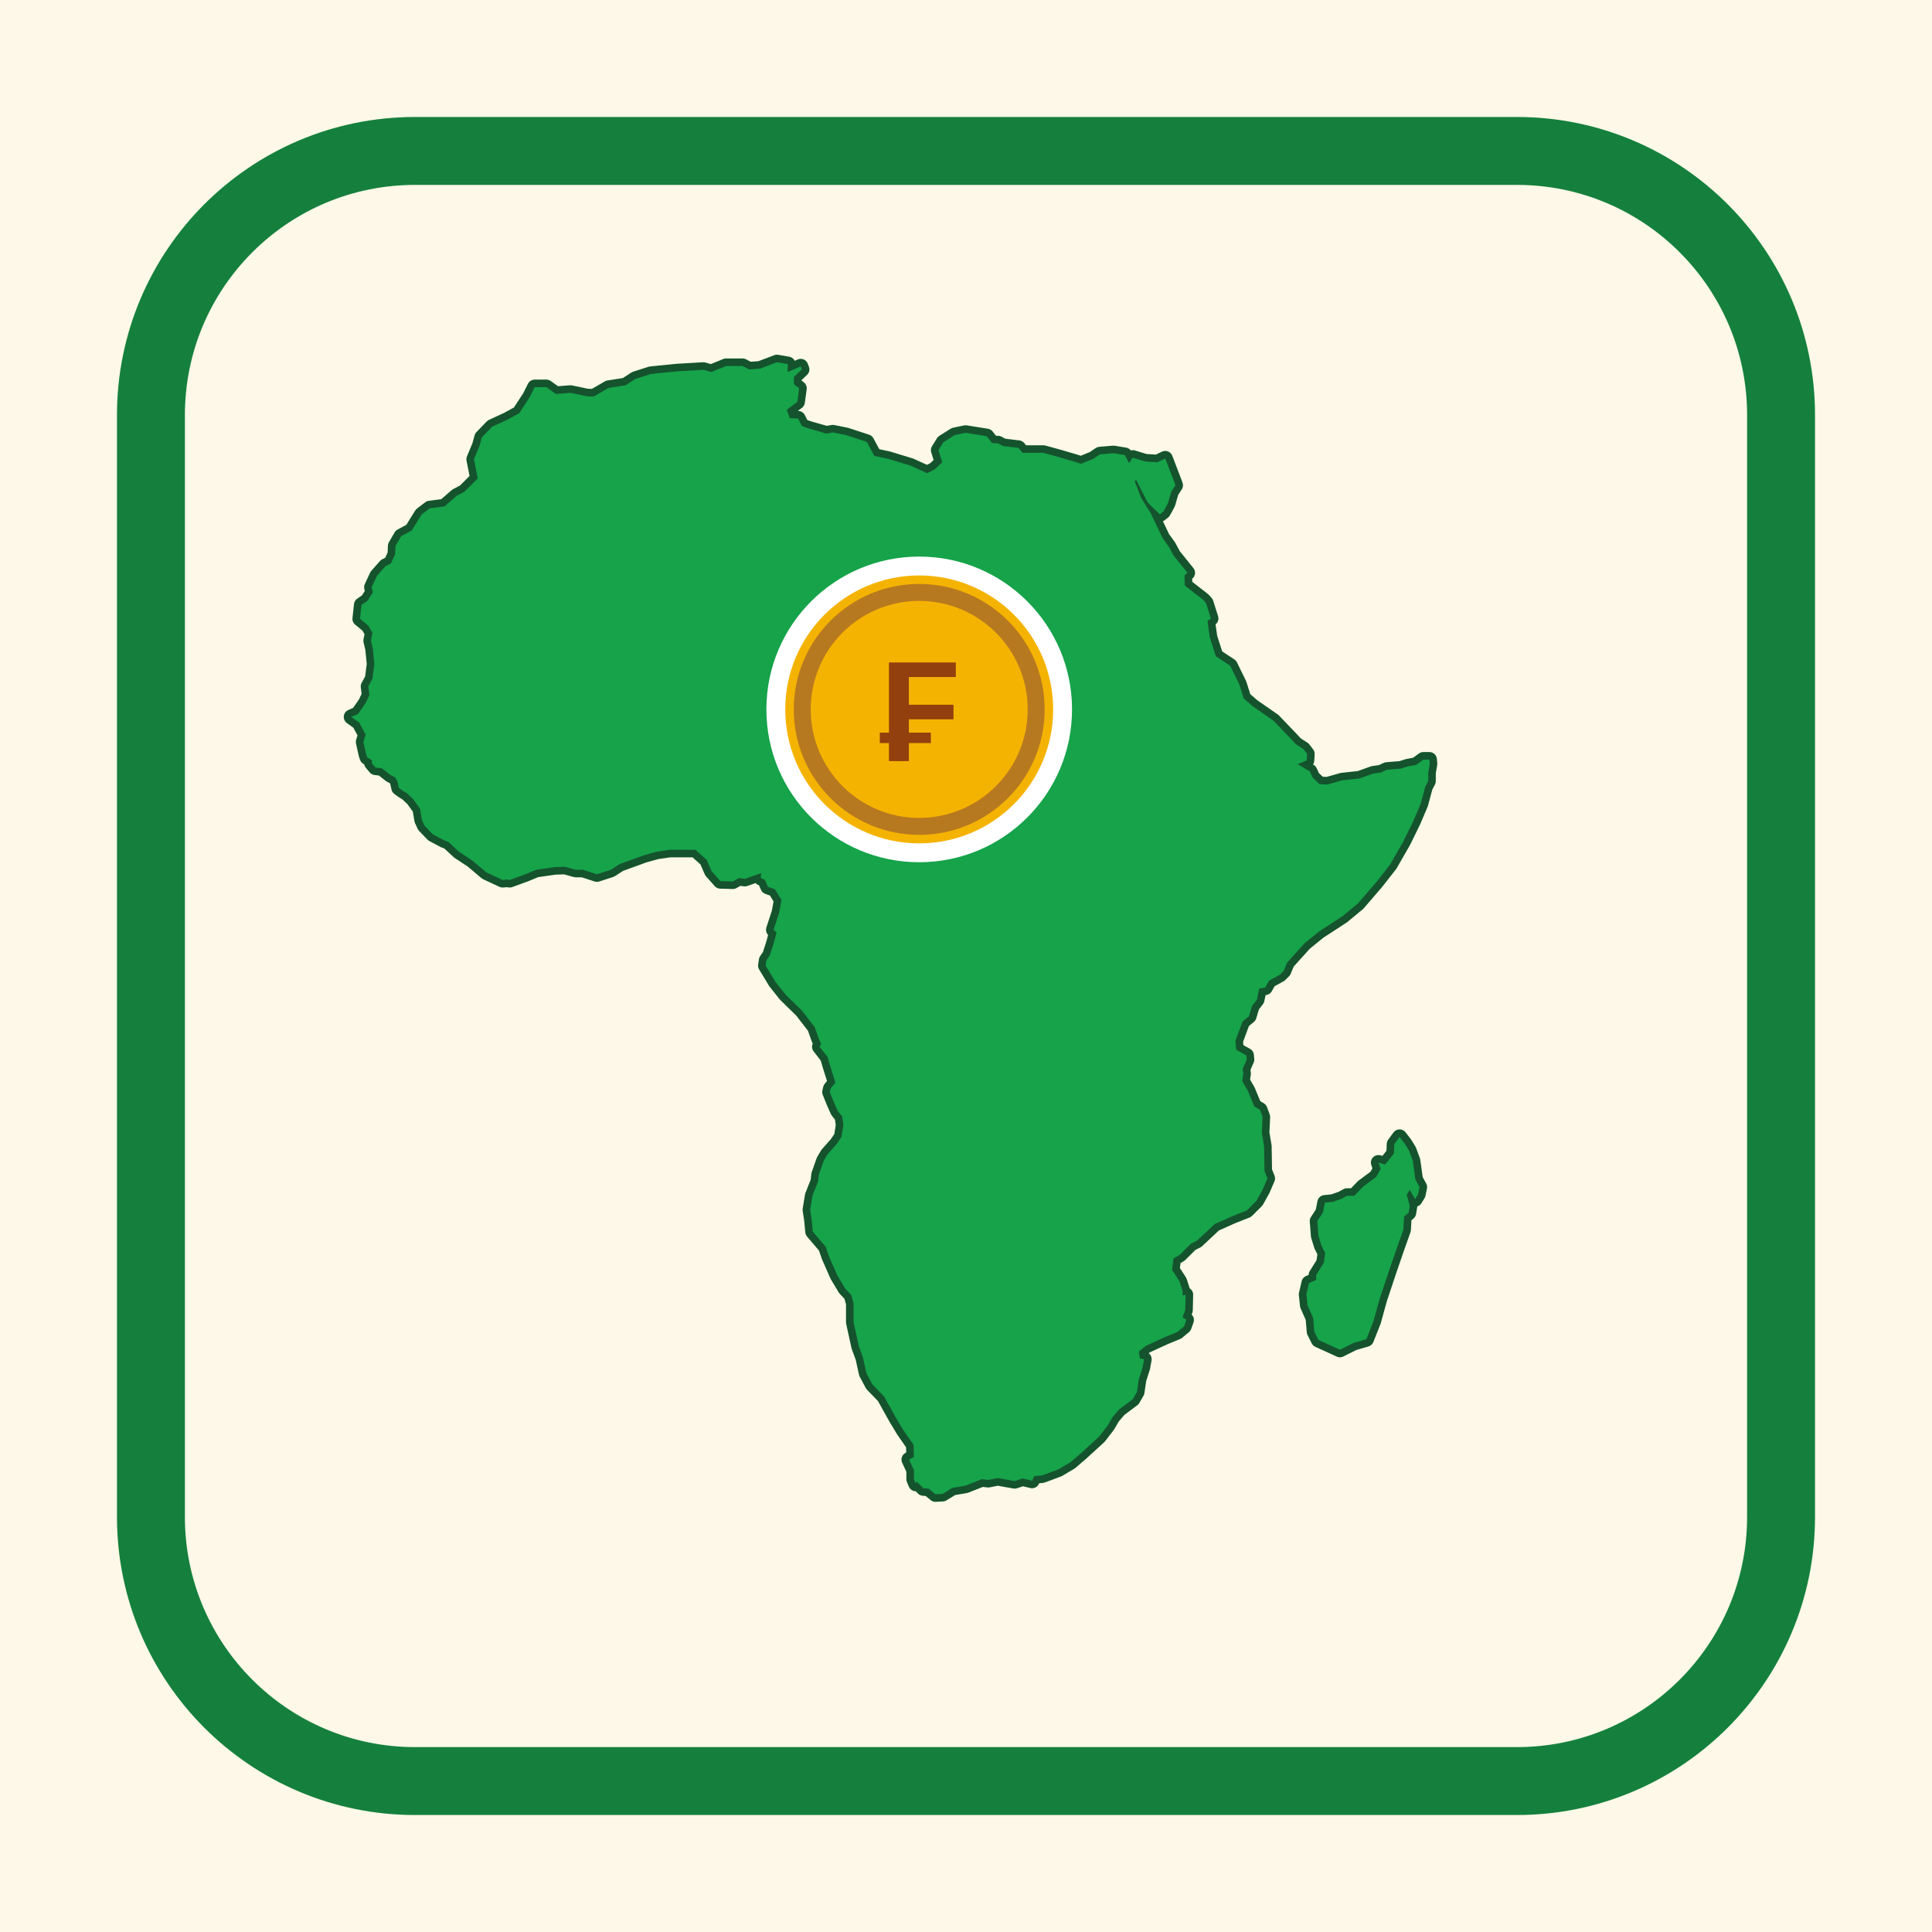
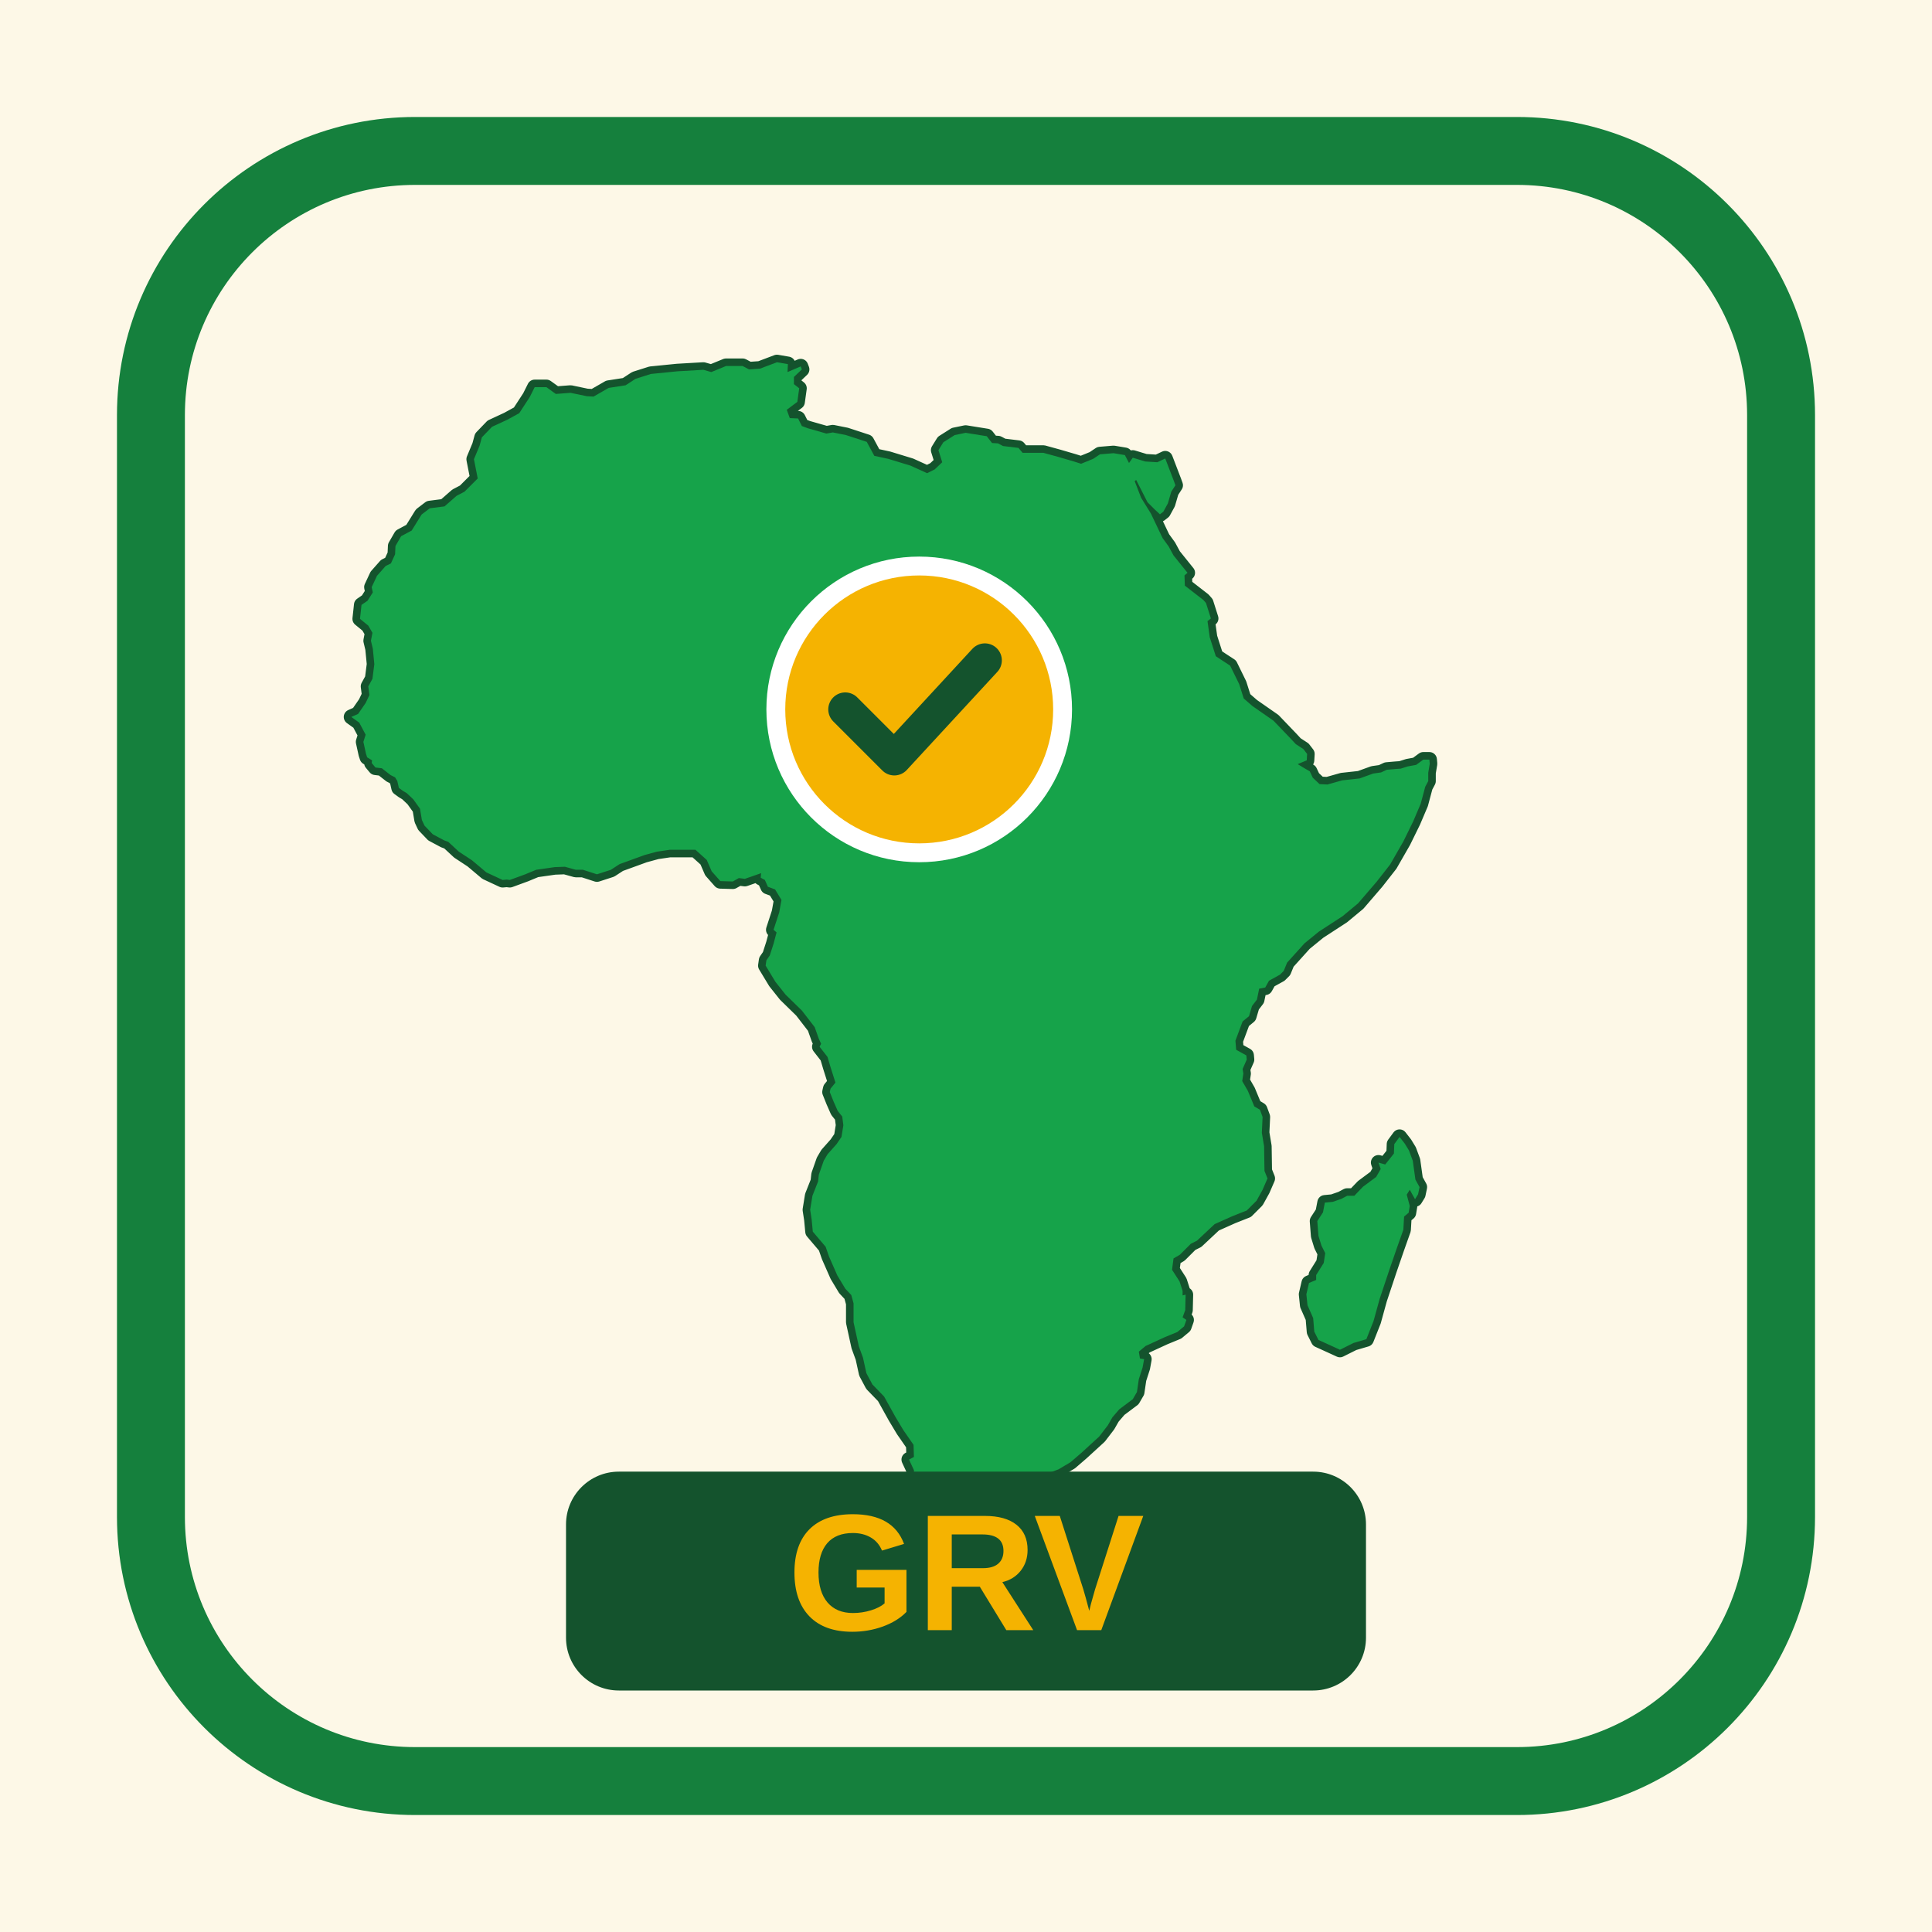
<svg xmlns="http://www.w3.org/2000/svg" viewBox="0 0 512 512">
  <rect width="512" height="512" fill="#fdf8e7" />
  <rect x="40" y="40" width="432" height="432" rx="70" fill="none" stroke="#15803d" stroke-width="18" />
  <path d="M307.3,255.2 L308.0,255.7 L323.1,264.1 L323.3,266.5 L329.3,270.7 L327.4,275.8 L327.6,278.2 L330.3,279.7 L330.4,280.8 L329.3,283.3 L329.5,284.5 L329.2,286.5 L330.7,289.1 L332.4,293.2 L333.9,294.1 L333.9,294.1 L330.6,296.6 L326.1,298.2 L323.6,298.1 L322.1,299.4 L319.2,299.5 L318.1,300.0 L313.1,298.8 L310.0,299.1 L308.9,293.5 L307.4,291.6 L306.6,290.4 L302.5,289.6 L300.2,288.4 L297.5,287.7 L295.9,287.0 L294.1,285.9 L294.1,285.9 L291.9,280.7 L289.5,278.4 L288.6,276.0 L289.1,273.8 L288.3,270.0 L290.0,269.8 L291.5,268.3 L293.2,266.1 L294.2,265.2 L294.1,263.9 L293.3,262.9 L293.0,261.3 L293.0,261.3 L294.2,260.8 L294.5,258.3 L292.8,256.0 L294.3,255.5 L298.8,255.5 L307.3,255.2ZM130.3,136.3 L130.3,136.6 L130.3,137.4 L130.2,143.7 L116.6,143.5 L116.7,154.1 L112.8,154.5 L111.8,156.6 L112.6,162.6 L96.3,162.6 L95.4,164.0 L95.6,162.2 L95.7,162.2 L105.0,161.9 L105.5,160.4 L107.2,158.5 L108.6,152.8 L114.4,148.3 L116.3,143.1 L117.6,142.7 L119.0,139.5 L122.5,139.1 L124.0,139.6 L125.9,139.6 L127.2,138.7 L129.8,138.5 L129.7,136.3 L130.3,136.3ZM288.3,270.0 L289.1,273.8 L288.6,276.0 L289.5,278.4 L291.9,280.7 L294.1,285.9 L294.1,285.9 L292.5,285.5 L286.9,286.2 L285.8,286.7 L284.6,289.4 L285.5,291.2 L284.8,296.1 L284.3,300.3 L285.4,301.0 L288.3,302.6 L289.5,301.9 L289.8,306.4 L286.6,306.3 L284.9,304.0 L283.4,302.3 L280.2,301.7 L279.3,299.5 L276.7,300.8 L273.4,300.2 L272.0,298.4 L269.4,298.0 L267.4,298.1 L267.2,296.8 L265.8,296.7 L263.9,296.4 L261.3,297.1 L259.5,297.0 L258.5,297.3 L258.7,292.4 L257.3,290.8 L257.0,288.3 L257.6,285.8 L256.8,284.2 L256.7,281.6 L251.6,281.6 L252.0,280.1 L249.9,280.1 L249.6,280.8 L247.1,281.0 L246.0,283.4 L245.4,284.5 L243.1,283.9 L241.7,284.5 L239.0,284.8 L237.4,282.6 L236.4,281.3 L235.2,278.8 L234.2,275.7 L222.0,275.6 L220.5,276.1 L219.3,276.1 L217.6,276.6 L217.0,275.3 L218.1,274.9 L218.2,273.1 L218.9,272.0 L220.4,271.1 L221.5,271.6 L222.9,270.0 L225.2,270.0 L225.4,271.2 L227.0,271.9 L229.4,269.3 L231.8,267.3 L232.9,266.0 L232.8,262.5 L234.6,258.5 L236.5,256.4 L239.2,254.4 L239.7,253.0 L239.8,251.5 L240.5,250.1 L240.2,247.7 L240.8,244.0 L241.6,241.4 L242.8,239.2 L243.1,236.7 L243.4,233.8 L245.1,231.7 L247.3,230.3 L250.7,231.8 L253.3,233.3 L256.4,233.7 L259.5,234.5 L260.7,232.0 L261.3,231.7 L263.2,232.1 L267.8,230.0 L269.5,230.9 L270.8,230.8 L271.4,229.8 L273.0,229.4 L276.1,229.8 L278.8,229.9 L280.1,229.5 L282.7,232.9 L284.5,233.4 L285.6,232.7 L287.6,233.0 L289.9,232.1 L290.9,233.9 L294.5,236.7 L294.5,236.7 L294.3,241.5 L295.9,242.1 L294.6,243.6 L293.0,244.7 L291.4,246.8 L290.5,248.8 L290.3,252.1 L289.3,253.7 L289.3,256.8 L288.1,258.0 L288.0,260.5 L287.4,260.8 L287.0,263.1 L288.1,265.0 L288.3,270.0ZM339.2,258.3 L336.8,254.8 L336.7,239.7 L340.3,235.0 L341.5,233.7 L344.1,233.6 L347.8,230.7 L353.3,230.5 L365.0,218.0 L367.9,214.5 L369.8,212.0 L369.8,209.8 L369.8,205.6 L369.8,203.9 L369.8,203.8 L369.8,203.8 L371.2,203.7 L373.1,203.1 L375.3,202.7 L377.2,201.3 L378.8,201.3 L378.9,202.4 L378.5,204.8 L378.5,207.0 L377.7,208.5 L376.5,213.0 L374.5,217.7 L371.9,223.0 L368.4,229.1 L364.8,233.7 L359.9,239.4 L355.8,242.8 L349.5,246.9 L345.7,250.0 L341.1,255.1 L340.2,257.3 L339.2,258.3ZM329.3,270.7 L323.3,266.5 L323.1,264.1 L308.0,255.7 L307.3,255.2 L307.2,250.8 L308.4,249.1 L310.5,246.4 L312.0,243.3 L310.2,238.6 L309.7,236.5 L307.7,233.6 L310.3,231.1 L313.1,228.4 L315.2,229.1 L315.2,231.4 L316.7,232.8 L319.6,232.8 L324.8,236.3 L326.1,236.3 L327.1,236.2 L328.0,236.7 L330.8,237.0 L332.0,235.3 L335.8,233.6 L337.5,235.0 L340.3,235.0 L336.7,239.7 L336.8,254.8 L339.2,258.3 L336.3,259.9 L335.3,261.7 L333.7,262.0 L333.1,264.9 L331.8,266.6 L331.0,269.3 L329.3,270.7ZM268.5,217.1 L265.3,215.2 L263.9,214.0 L263.6,212.7 L264.3,211.0 L264.3,209.3 L261.9,206.7 L261.4,204.9 L261.4,203.9 L259.9,202.7 L259.9,200.3 L259.0,198.7 L257.5,198.9 L258.0,197.4 L259.0,195.7 L258.6,194.0 L259.9,192.7 L259.1,191.7 L260.2,189.1 L262.1,186.1 L265.6,186.4 L265.4,169.9 L265.5,168.1 L270.3,168.1 L270.3,159.8 L287.0,159.8 L303.1,159.8 L319.6,159.8 L320.9,163.9 L320.0,164.6 L320.6,168.9 L322.2,173.9 L323.7,174.9 L326.0,176.4 L323.9,178.8 L320.9,179.5 L319.5,180.8 L319.1,183.5 L317.3,189.6 L317.8,191.3 L317.1,194.9 L315.4,199.0 L312.9,201.0 L311.1,204.2 L310.7,205.9 L308.8,207.1 L307.5,211.4 L307.6,215.2 L307.5,211.9 L307.0,211.8 L307.0,209.8 L306.5,208.3 L304.4,206.7 L303.9,203.7 L304.4,200.6 L302.5,200.3 L302.2,201.3 L299.7,201.5 L300.7,202.7 L301.0,205.2 L298.8,207.5 L296.7,210.5 L294.5,210.9 L291.0,208.5 L289.5,209.3 L289.0,210.6 L286.9,211.3 L286.8,212.2 L282.6,212.2 L282.1,211.3 L279.1,211.2 L277.6,211.9 L276.4,211.6 L274.3,209.1 L273.6,208.0 L270.6,208.6 L269.4,210.5 L268.4,214.2 L266.9,215.0 L265.6,215.4 L268.5,217.1ZM265.4,169.9 L265.6,186.4 L262.1,186.1 L260.2,189.1 L259.1,191.7 L259.9,192.7 L258.6,194.0 L259.0,195.7 L258.0,197.4 L257.5,198.9 L259.0,198.7 L259.9,200.3 L259.9,202.7 L261.4,203.9 L261.4,204.9 L258.8,205.7 L256.7,207.3 L253.7,211.9 L249.7,213.8 L245.7,213.5 L244.6,213.9 L245.0,215.4 L242.8,216.8 L241.0,218.5 L235.8,220.0 L234.8,219.1 L234.1,219.0 L233.3,220.1 L229.9,220.4 L230.5,219.3 L229.2,216.4 L228.6,214.7 L226.8,214.0 L224.4,211.6 L225.3,209.6 L227.2,210.0 L228.3,209.7 L230.7,209.8 L228.4,206.0 L228.5,203.2 L228.3,200.5 L226.6,197.8 L227.0,195.8 L224.4,195.8 L224.4,193.1 L222.6,191.5 L224.4,186.1 L229.7,182.1 L230.0,176.7 L231.6,168.3 L232.5,166.5 L230.7,165.1 L230.7,163.8 L229.1,162.7 L228.1,156.2 L232.3,153.9 L248.9,161.9 L265.4,169.9ZM234.3,370.1 L236.3,368.0 L237.9,369.1 L238.6,370.9 L240.5,371.2 L243.1,372.0 L245.3,371.7 L249.1,369.6 L249.1,354.2 L250.2,354.8 L252.6,358.8 L252.3,361.3 L253.2,362.8 L256.2,362.4 L258.2,360.5 L260.2,359.3 L261.2,357.3 L263.3,356.3 L265.0,356.8 L267.0,358.0 L270.4,358.2 L273.0,357.2 L273.5,355.9 L274.2,353.9 L276.5,353.6 L277.7,352.0 L279.1,349.3 L282.8,346.2 L288.7,343.1 L290.4,343.1 L292.4,343.8 L293.8,343.3 L296.0,343.8 L298.0,349.6 L299.1,352.6 L298.3,357.2 L298.7,358.7 L296.6,357.9 L295.4,358.2 L295.0,359.4 L293.9,361.0 L293.9,362.4 L296.4,364.7 L298.8,364.2 L299.7,362.4 L302.8,362.4 L301.8,365.5 L301.3,368.9 L300.2,370.8 L297.4,372.9 L296.6,373.5 L294.8,375.6 L293.6,377.7 L291.3,380.7 L286.6,385.0 L283.7,387.5 L280.5,389.4 L276.2,391.0 L274.1,391.2 L273.5,392.4 L271.0,391.8 L268.9,392.5 L264.4,391.7 L261.9,392.2 L260.2,392.0 L255.9,393.7 L252.4,394.3 L249.8,395.9 L247.9,396.0 L246.1,394.5 L244.7,394.4 L242.9,392.6 L242.7,393.2 L242.2,392.0 L242.2,389.6 L240.9,386.8 L242.2,386.1 L242.1,382.9 L239.4,379.0 L237.3,375.5 L237.3,375.5 L234.3,370.1ZM286.8,371.6 L288.3,372.9 L287.0,374.9 L286.3,376.3 L284.0,376.9 L283.2,378.2 L281.7,378.6 L278.6,375.5 L280.8,372.8 L283.1,371.2 L285.0,370.3 L286.8,371.6ZM296.0,343.8 L293.8,343.3 L292.4,343.8 L290.4,343.1 L288.7,343.1 L286.1,341.2 L282.8,340.6 L281.6,337.9 L281.6,336.5 L279.8,336.0 L275.1,331.5 L273.8,329.1 L273.0,328.3 L271.4,325.0 L276.0,325.4 L277.4,325.9 L278.8,325.8 L281.1,323.1 L284.7,319.7 L286.2,319.4 L286.7,317.9 L289.1,316.3 L292.2,315.7 L292.5,317.3 L295.9,317.2 L297.9,318.1 L298.8,319.1 L300.7,319.4 L302.9,320.7 L302.9,326.0 L302.1,328.9 L301.9,332.0 L302.6,333.2 L302.1,335.7 L301.5,336.0 L300.4,339.0 L296.0,343.8ZM288.7,343.1 L282.8,346.2 L279.1,349.3 L277.7,352.0 L276.5,353.6 L274.2,353.9 L273.5,355.9 L273.0,357.2 L270.4,358.2 L267.0,358.0 L265.0,356.8 L263.3,356.3 L261.2,357.3 L260.2,359.3 L258.2,360.5 L256.2,362.4 L253.2,362.8 L252.3,361.3 L252.6,358.8 L250.2,354.8 L249.1,354.2 L249.1,342.1 L253.2,341.9 L253.3,327.1 L256.4,327.0 L262.8,325.5 L264.4,327.3 L267.0,325.6 L268.3,325.6 L270.6,324.7 L271.4,325.0 L273.0,328.3 L273.8,329.1 L275.1,331.5 L279.8,336.0 L281.6,336.5 L281.6,337.9 L282.8,340.6 L286.1,341.2 L288.7,343.1ZM249.1,354.2 L249.1,369.6 L245.3,371.7 L243.1,372.0 L240.5,371.2 L238.6,370.9 L237.9,369.1 L236.3,368.0 L234.3,370.1 L231.2,366.9 L229.6,363.9 L228.7,359.8 L227.6,356.8 L226.2,350.4 L226.2,345.4 L225.6,343.2 L224.0,341.5 L221.9,338.0 L219.7,333.0 L218.8,330.4 L215.4,326.4 L215.1,323.2 L217.1,322.4 L219.6,321.7 L222.3,321.8 L224.8,323.7 L225.4,323.4 L242.3,323.2 L245.2,325.2 L255.2,325.8 L262.9,324.1 L266.3,323.2 L269.0,323.4 L270.6,324.3 L270.6,324.7 L268.3,325.6 L267.0,325.6 L264.4,327.3 L262.8,325.5 L256.4,327.0 L253.3,327.1 L253.2,341.9 L249.1,342.1 L249.1,354.2ZM96.9,194.7 L95.2,191.5 L93.1,190.0 L94.9,189.2 L96.9,186.3 L97.9,184.2 L99.3,182.9 L101.4,183.2 L103.4,182.3 L105.8,182.3 L107.7,183.5 L110.5,184.6 L113.0,187.6 L115.8,190.5 L116.0,193.1 L116.8,195.5 L118.3,196.6 L118.7,198.2 L118.5,199.5 L117.9,199.8 L115.6,199.4 L115.3,199.9 L114.4,200.0 L111.4,199.0 L109.4,198.9 L101.7,198.8 L100.6,199.2 L99.2,199.1 L97.0,199.8 L96.3,196.6 L100.1,196.7 L101.1,196.1 L101.9,196.1 L103.4,195.1 L105.2,196.0 L107.0,196.1 L108.8,195.1 L108.0,193.9 L106.6,194.6 L105.3,194.6 L103.7,193.6 L102.3,193.6 L101.4,194.6 L96.9,194.7ZM118.5,199.5 L118.7,198.2 L118.3,196.6 L116.8,195.5 L116.0,193.1 L115.8,190.5 L117.2,189.7 L117.9,187.3 L119.2,187.2 L122.1,188.4 L124.4,187.5 L126.0,187.8 L126.7,186.9 L143.3,186.8 L144.3,183.9 L143.5,183.4 L141.5,165.5 L139.5,147.5 L145.9,147.4 L159.9,156.5 L173.9,165.6 L174.9,167.5 L177.5,168.7 L179.4,169.4 L179.5,172.0 L184.1,171.6 L184.1,181.2 L181.8,184.0 L181.5,186.5 L177.8,187.2 L172.1,187.6 L170.6,189.0 L167.9,189.2 L165.2,189.2 L164.2,188.4 L161.9,189.0 L158.0,190.7 L157.2,192.0 L154.0,193.9 L153.5,195.0 L151.7,195.8 L149.7,195.3 L148.6,196.3 L148.0,199.1 L144.7,202.6 L144.7,204.0 L143.6,205.7 L143.9,208.2 L142.2,208.8 L141.2,209.3 L140.6,207.5 L139.4,208.0 L138.6,207.9 L137.9,209.1 L134.7,209.1 L133.5,208.5 L133.0,208.8 L131.7,207.6 L131.9,206.4 L131.4,205.9 L130.5,206.3 L130.7,205.0 L131.5,203.9 L129.8,202.2 L129.3,201.0 L128.4,200.1 L127.6,200.0 L126.6,200.6 L125.2,201.1 L124.1,202.0 L122.3,201.7 L121.2,200.6 L120.5,200.5 L119.4,201.1 L118.7,201.1 L118.5,199.5ZM95.4,164.0 L96.3,162.6 L112.6,162.6 L111.8,156.6 L112.8,154.5 L116.7,154.1 L116.6,143.5 L130.2,143.7 L130.3,137.4 L145.9,147.4 L139.5,147.5 L141.5,165.5 L143.5,183.4 L144.3,183.9 L143.3,186.8 L126.7,186.9 L126.0,187.8 L124.4,187.5 L122.1,188.4 L119.2,187.2 L117.9,187.3 L117.2,189.7 L115.8,190.5 L113.0,187.6 L110.5,184.6 L107.7,183.5 L105.8,182.3 L103.4,182.3 L101.4,183.2 L99.3,182.9 L97.9,184.2 L97.6,181.9 L98.7,179.9 L99.2,176.0 L98.8,171.9 L98.3,169.8 L98.7,167.7 L97.6,165.8 L95.4,164.0ZM177.5,225.2 L174.1,225.7 L173.1,222.9 L173.3,213.3 L172.4,212.5 L172.3,210.4 L170.8,209.0 L169.6,207.7 L170.1,205.5 L171.5,205.1 L172.4,203.3 L174.4,202.9 L175.3,201.6 L176.7,200.4 L178.2,200.4 L181.4,202.8 L181.2,204.2 L182.1,206.6 L181.3,208.3 L181.8,209.4 L179.7,212.0 L178.5,213.3 L177.7,215.9 L177.8,218.5 L177.5,225.2ZM228.1,156.2 L229.1,162.7 L230.7,163.8 L230.7,165.1 L232.5,166.5 L231.6,168.3 L230.0,176.7 L229.7,182.1 L224.4,186.1 L222.6,191.5 L224.4,193.1 L224.4,195.8 L227.0,195.8 L226.6,197.8 L225.4,198.0 L225.3,199.4 L224.5,199.5 L221.7,194.9 L220.7,194.7 L217.5,197.1 L214.3,195.9 L212.0,195.6 L210.8,196.2 L208.4,196.1 L205.9,197.8 L203.8,197.9 L198.8,195.8 L196.8,196.8 L194.7,196.7 L193.1,195.2 L189.0,193.6 L184.5,194.1 L183.4,195.0 L182.8,197.4 L181.7,199.1 L181.4,202.8 L178.2,200.4 L176.7,200.4 L175.3,201.6 L175.4,198.8 L170.6,197.8 L170.5,195.8 L168.1,193.1 L167.6,191.2 L167.9,189.2 L170.6,189.0 L172.1,187.6 L177.8,187.2 L181.5,186.5 L181.8,184.0 L184.1,181.2 L184.1,171.6 L190.0,169.8 L202.0,161.6 L216.2,153.7 L222.8,155.5 L225.1,157.8 L228.1,156.2ZM177.5,225.2 L177.8,218.5 L177.7,215.9 L178.5,213.3 L179.7,212.0 L181.8,209.4 L181.3,208.3 L182.1,206.6 L181.2,204.2 L181.4,202.8 L181.7,199.1 L182.8,197.4 L183.4,195.0 L184.5,194.1 L189.0,193.6 L193.1,195.2 L194.7,196.7 L196.8,196.8 L198.8,195.8 L203.8,197.9 L205.9,197.8 L208.4,196.1 L210.8,196.2 L212.0,195.6 L214.3,195.9 L217.5,197.1 L220.7,194.7 L221.7,194.9 L224.5,199.5 L225.3,199.4 L226.9,201.0 L226.5,201.8 L226.3,203.2 L222.8,206.4 L221.7,209.0 L221.1,211.2 L220.2,212.1 L219.4,215.0 L217.1,216.7 L216.5,218.8 L215.6,220.5 L215.2,222.2 L212.3,223.6 L210.0,221.9 L208.4,222.0 L205.9,224.4 L204.7,224.5 L202.8,228.5 L201.7,231.4 L197.4,232.9 L195.8,232.7 L194.2,233.6 L190.9,233.5 L188.6,230.9 L187.3,227.9 L184.3,225.2 L181.2,225.2 L177.5,225.2ZM226.6,197.8 L228.3,200.5 L228.5,203.2 L228.4,206.0 L230.7,209.8 L228.3,209.7 L227.2,210.0 L225.3,209.6 L224.4,211.6 L226.8,214.0 L228.6,214.7 L229.2,216.4 L230.5,219.3 L229.9,220.4 L227.8,224.6 L226.8,225.4 L226.5,228.6 L226.9,230.3 L226.5,231.6 L228.5,233.8 L228.9,235.3 L230.4,237.4 L232.3,238.7 L232.5,240.6 L232.9,241.8 L232.6,244.1 L229.3,243.1 L226.0,242.0 L220.7,241.8 L220.2,241.6 L217.7,242.1 L215.2,241.6 L213.2,241.9 L206.5,241.8 L207.1,238.5 L205.4,235.7 L203.5,235.0 L202.7,233.2 L201.6,232.6 L201.7,231.4 L202.8,228.5 L204.7,224.5 L205.9,224.4 L208.4,222.0 L210.0,221.9 L212.3,223.6 L215.2,222.2 L215.6,220.5 L216.5,218.8 L217.1,216.7 L219.4,215.0 L220.2,212.1 L221.1,211.2 L221.7,209.0 L222.8,206.4 L226.3,203.2 L226.5,201.8 L226.9,201.0 L225.3,199.4 L225.4,198.0 L226.6,197.8ZM170.1,205.5 L169.6,207.7 L170.8,209.0 L172.3,210.4 L172.4,212.5 L173.3,213.3 L173.1,222.9 L174.1,225.7 L170.8,226.6 L169.8,225.2 L168.7,222.5 L168.4,220.5 L169.3,216.7 L168.3,215.2 L167.9,211.9 L167.9,208.9 L166.1,206.8 L166.5,205.5 L170.1,205.5ZM166.5,205.5 L166.1,206.8 L167.9,208.9 L167.9,211.9 L168.3,215.2 L169.3,216.7 L168.4,220.5 L168.7,222.5 L169.8,225.2 L170.8,226.6 L164.2,229.0 L161.9,230.5 L158.2,231.7 L154.5,230.5 L154.7,228.9 L152.9,225.3 L154.0,220.6 L155.7,217.1 L154.6,211.2 L154.0,208.0 L154.1,205.7 L161.4,205.5 L163.2,205.8 L164.5,205.1 L166.5,205.5ZM133.0,208.8 L133.5,208.5 L134.7,209.1 L137.9,209.1 L138.6,207.9 L139.4,208.0 L140.6,207.5 L141.2,209.3 L142.2,208.8 L143.9,208.2 L145.8,209.1 L146.5,210.4 L148.4,211.3 L149.8,210.3 L151.8,210.1 L154.6,211.2 L155.7,217.1 L154.0,220.6 L152.9,225.3 L154.7,228.9 L154.5,230.5 L152.6,230.5 L149.7,229.7 L147.0,229.8 L142.1,230.5 L139.2,231.7 L135.1,233.2 L134.3,233.1 L134.6,229.7 L135.0,229.2 L134.9,227.5 L133.1,225.8 L131.8,225.5 L130.6,224.4 L131.5,222.5 L131.1,220.5 L131.3,219.3 L131.9,219.3 L132.2,217.5 L131.9,216.7 L132.3,216.1 L133.8,215.6 L132.8,212.3 L131.8,210.6 L132.1,209.2 L133.0,208.8ZM109.4,198.9 L111.4,199.0 L114.4,200.0 L115.3,199.9 L115.6,199.4 L117.9,199.8 L118.5,199.5 L118.7,201.1 L119.4,201.1 L120.5,200.5 L121.2,200.6 L122.3,201.7 L124.1,202.0 L125.2,201.1 L126.6,200.6 L127.6,200.0 L128.4,200.1 L129.3,201.0 L129.8,202.2 L131.5,203.9 L130.7,205.0 L130.5,206.3 L131.4,205.9 L131.9,206.4 L131.7,207.6 L133.0,208.8 L132.1,209.2 L131.8,210.6 L132.8,212.3 L133.8,215.6 L132.3,216.1 L131.9,216.7 L132.2,217.5 L131.9,219.3 L131.3,219.3 L130.1,219.2 L129.2,220.9 L128.1,220.9 L127.3,220.0 L127.5,218.3 L125.8,215.8 L124.7,216.2 L123.8,216.3 L122.7,216.6 L122.7,215.0 L122.1,213.9 L122.2,212.7 L121.3,211.0 L120.1,209.5 L116.8,209.5 L115.8,210.3 L114.7,210.4 L114.0,211.3 L113.5,212.4 L111.3,214.3 L109.5,211.8 L107.8,210.2 L106.8,209.6 L105.7,208.8 L105.3,207.0 L104.7,206.0 L103.5,205.4 L105.3,203.3 L106.6,203.4 L107.7,202.7 L108.6,202.7 L109.2,202.2 L108.9,200.8 L109.3,200.3 L109.4,198.9ZM97.0,199.8 L99.2,199.1 L100.6,199.2 L101.7,198.8 L109.4,198.9 L109.3,200.3 L108.9,200.8 L109.2,202.2 L108.6,202.7 L107.7,202.7 L106.6,203.4 L105.3,203.3 L103.5,205.4 L101.2,203.6 L99.5,203.4 L98.5,202.2 L98.6,201.5 L97.3,200.7 L97.0,199.8ZM131.3,219.3 L131.1,220.5 L131.5,222.5 L130.6,224.4 L131.8,225.5 L133.1,225.8 L134.9,227.5 L135.0,229.2 L134.6,229.7 L134.3,233.1 L133.2,233.2 L128.9,231.2 L125.1,228.0 L121.6,225.7 L118.8,223.1 L119.8,221.7 L120.0,220.5 L121.9,218.3 L123.8,216.3 L124.7,216.2 L125.8,215.8 L127.5,218.3 L127.3,220.0 L128.1,220.9 L129.2,220.9 L130.1,219.2 L131.3,219.3ZM111.3,214.3 L113.5,212.4 L114.0,211.3 L114.7,210.4 L115.8,210.3 L116.8,209.5 L120.1,209.5 L121.3,211.0 L122.2,212.7 L122.1,213.9 L122.7,215.0 L122.7,216.6 L123.8,216.3 L121.9,218.3 L120.0,220.5 L119.8,221.7 L118.8,223.1 L117.7,222.7 L114.7,221.1 L112.5,218.8 L111.8,217.3 L111.3,214.3ZM143.9,208.2 L143.6,205.7 L144.7,204.0 L144.7,202.6 L148.0,199.1 L148.6,196.3 L149.7,195.3 L151.7,195.8 L153.5,195.0 L154.0,193.9 L157.2,192.0 L158.0,190.7 L161.9,189.0 L164.2,188.4 L165.2,189.2 L167.9,189.2 L167.6,191.2 L168.1,193.1 L170.5,195.8 L170.6,197.8 L175.4,198.8 L175.3,201.6 L174.4,202.9 L172.4,203.3 L171.5,205.1 L170.1,205.5 L166.5,205.5 L164.5,205.1 L163.2,205.8 L161.4,205.5 L154.1,205.7 L154.0,208.0 L154.6,211.2 L151.8,210.1 L149.8,210.3 L148.4,211.3 L146.5,210.4 L145.8,209.1 L143.9,208.2ZM280.1,229.5 L278.8,229.9 L276.1,229.8 L273.0,229.4 L271.4,229.8 L270.8,230.8 L269.5,230.9 L267.8,230.0 L263.2,232.1 L261.3,231.7 L260.7,232.0 L259.5,234.5 L256.4,233.7 L253.3,233.3 L250.7,231.8 L247.3,230.3 L245.1,231.7 L243.4,233.8 L243.1,236.7 L240.4,236.5 L237.6,235.8 L235.1,238.0 L232.9,241.8 L232.5,240.6 L232.3,238.7 L230.4,237.4 L228.9,235.3 L228.5,233.8 L226.5,231.6 L226.9,230.3 L226.5,228.6 L226.8,225.4 L227.8,224.6 L229.9,220.4 L233.3,220.1 L234.1,219.0 L234.8,219.1 L235.8,220.0 L241.0,218.5 L242.8,216.8 L245.0,215.4 L244.6,213.9 L245.7,213.5 L249.7,213.8 L253.7,211.9 L256.7,207.3 L258.8,205.7 L261.4,204.9 L261.9,206.7 L264.3,209.3 L264.3,211.0 L263.6,212.7 L263.9,214.0 L265.3,215.2 L268.5,217.1 L270.8,218.7 L270.8,220.1 L273.6,222.2 L275.3,224.0 L276.4,226.5 L279.5,228.2 L280.1,229.5ZM243.1,236.7 L242.8,239.2 L241.6,241.4 L240.8,244.0 L240.2,247.7 L240.5,250.1 L239.8,251.5 L239.7,253.0 L239.2,254.4 L236.5,256.4 L234.6,258.5 L232.8,262.5 L232.9,266.0 L231.8,267.3 L229.4,269.3 L227.0,271.9 L225.4,271.2 L225.2,270.0 L222.9,270.0 L221.5,271.6 L220.4,271.1 L218.8,269.7 L217.6,270.4 L215.9,272.2 L212.5,267.8 L215.6,265.5 L214.1,262.8 L215.5,261.7 L218.3,261.2 L218.6,259.4 L220.8,261.4 L224.5,261.5 L225.8,259.6 L226.3,256.8 L225.9,253.6 L223.9,251.1 L225.7,246.3 L224.7,245.5 L221.6,245.8 L220.4,243.6 L220.7,241.8 L226.0,242.0 L229.3,243.1 L232.6,244.1 L232.9,241.8 L235.1,238.0 L237.6,235.8 L240.4,236.5 L243.1,236.7ZM213.2,241.9 L215.2,241.6 L217.7,242.1 L220.2,241.6 L220.7,241.8 L220.4,243.6 L221.6,245.8 L224.7,245.5 L225.7,246.3 L223.9,251.1 L225.9,253.6 L226.3,256.8 L225.8,259.6 L224.5,261.5 L220.8,261.4 L218.6,259.4 L218.3,261.2 L215.5,261.7 L214.1,262.8 L215.6,265.5 L212.5,267.8 L208.2,263.6 L205.5,260.2 L202.9,255.9 L203.1,254.5 L204.0,253.2 L205.0,250.1 L205.8,247.1 L207.2,246.8 L213.3,246.9 L213.2,241.9ZM206.5,241.8 L213.2,241.9 L213.3,246.9 L207.2,246.8 L205.8,247.1 L205.0,246.4 L206.5,241.8ZM294.1,285.9 L295.9,287.0 L297.5,287.7 L300.2,288.4 L302.5,289.6 L304.5,291.5 L305.6,295.0 L304.8,296.1 L304.0,299.5 L304.8,303.0 L303.5,304.4 L302.2,308.3 L304.4,309.3 L291.8,312.8 L292.2,315.7 L289.1,316.3 L286.7,317.9 L286.2,319.4 L284.7,319.7 L281.1,323.1 L278.8,325.8 L277.4,325.9 L276.0,325.4 L271.4,325.0 L270.6,324.7 L270.6,324.3 L269.0,323.4 L266.3,323.2 L262.9,324.1 L260.1,321.5 L257.3,318.1 L257.5,304.9 L266.2,304.9 L265.8,303.5 L266.5,301.9 L265.7,300.0 L266.2,298.0 L265.8,296.7 L267.2,296.8 L267.4,298.1 L269.4,298.0 L272.0,298.4 L273.4,300.2 L276.7,300.8 L279.3,299.5 L280.2,301.7 L283.4,302.3 L284.9,304.0 L286.6,306.3 L289.8,306.4 L289.5,301.9 L288.3,302.6 L285.4,301.0 L284.3,300.3 L284.8,296.1 L285.5,291.2 L284.6,289.4 L285.8,286.7 L286.9,286.2 L292.5,285.5 L294.1,285.9ZM302.5,289.6 L306.6,290.4 L307.4,291.6 L308.9,293.5 L310.0,299.1 L308.9,302.3 L310.0,307.7 L311.5,307.7 L313.0,309.0 L314.7,312.0 L315.1,317.3 L313.3,318.2 L312.0,321.1 L309.3,318.5 L309.0,315.6 L309.8,313.7 L309.6,312.0 L308.0,311.0 L306.8,311.3 L304.4,309.3 L302.2,308.3 L303.5,304.4 L304.8,303.0 L304.0,299.5 L304.8,296.1 L305.6,295.0 L304.5,291.5 L302.5,289.6ZM310.0,299.1 L313.1,298.8 L318.1,300.0 L319.2,299.5 L322.1,299.4 L323.6,298.1 L326.1,298.2 L330.6,296.6 L333.9,294.1 L333.9,294.1 L333.9,294.1 L334.6,296.0 L334.4,300.2 L335.0,303.8 L335.1,310.3 L335.9,312.3 L334.6,315.3 L333.0,318.2 L330.4,320.8 L326.6,322.3 L321.9,324.4 L317.2,328.8 L315.6,329.6 L312.7,332.5 L311.0,333.5 L310.6,336.5 L312.6,339.6 L313.4,342.1 L313.4,343.3 L314.2,343.1 L314.1,347.2 L313.4,349.1 L314.4,349.8 L313.8,351.5 L312.0,353.0 L308.6,354.4 L303.6,356.7 L301.8,358.2 L302.1,360.0 L303.2,360.2 L302.8,362.4 L299.7,362.4 L299.3,360.6 L298.7,358.7 L298.3,357.2 L299.1,352.6 L298.0,349.6 L296.0,343.8 L300.4,339.0 L301.5,336.0 L302.1,335.7 L302.6,333.2 L301.9,332.0 L302.1,328.9 L302.9,326.0 L302.9,320.7 L300.7,319.4 L298.8,319.1 L297.9,318.1 L295.9,317.2 L292.5,317.3 L292.2,315.7 L291.8,312.8 L304.4,309.3 L306.8,311.3 L308.0,311.0 L309.6,312.0 L309.8,313.7 L309.0,315.6 L309.3,318.5 L312.0,321.1 L313.3,318.2 L315.1,317.3 L314.7,312.0 L313.0,309.0 L311.5,307.7 L310.0,307.7 L308.9,302.3 L310.0,299.1ZM299.7,362.4 L298.8,364.2 L296.4,364.7 L293.9,362.4 L293.9,361.0 L295.0,359.4 L295.4,358.2 L296.6,357.9 L298.7,358.7 L299.3,360.6 L299.7,362.4ZM220.4,271.1 L218.9,272.0 L218.2,273.1 L218.1,274.9 L217.0,275.3 L215.9,272.2 L217.6,270.4 L218.8,269.7 L220.4,271.1ZM217.6,276.6 L219.3,276.1 L220.5,276.1 L222.0,275.6 L234.2,275.7 L235.2,278.8 L236.4,281.3 L237.4,282.6 L239.0,284.8 L241.7,284.5 L243.1,283.9 L245.4,284.5 L246.0,283.4 L247.1,281.0 L249.6,280.8 L249.9,280.1 L252.0,280.1 L251.6,281.6 L256.7,281.6 L256.8,284.2 L257.6,285.8 L257.0,288.3 L257.3,290.8 L258.7,292.4 L258.5,297.3 L259.5,297.0 L261.3,297.1 L263.9,296.4 L265.8,296.7 L266.2,298.0 L265.7,300.0 L266.5,301.9 L265.8,303.5 L266.2,304.9 L257.5,304.9 L257.3,318.1 L260.1,321.5 L262.9,324.1 L255.2,325.8 L245.2,325.2 L242.3,323.2 L225.4,323.4 L224.8,323.7 L222.3,321.8 L219.6,321.7 L217.1,322.4 L215.1,323.2 L214.7,320.6 L215.3,316.9 L216.8,313.1 L217.0,311.3 L218.3,307.6 L219.3,305.9 L221.7,303.2 L223.0,301.3 L223.5,298.2 L223.2,295.9 L222.0,294.4 L220.9,291.9 L219.9,289.4 L220.1,288.5 L221.4,286.9 L220.1,282.8 L219.3,280.1 L217.2,277.4 L217.6,276.6ZM293.0,261.3 L293.3,262.9 L294.1,263.9 L294.2,265.2 L293.2,266.1 L291.5,268.3 L290.0,269.8 L288.3,270.0 L288.1,265.0 L287.0,263.1 L289.5,263.4 L290.8,261.0 L293.0,261.3ZM372.3,303.1 L373.4,304.9 L374.4,307.6 L375.1,312.6 L376.2,314.6 L375.8,316.5 L375.0,317.8 L373.6,315.3 L372.8,316.6 L373.6,319.6 L373.3,321.4 L372.1,322.4 L371.9,325.9 L370.2,330.7 L368.2,336.5 L365.6,344.3 L364.0,350.1 L362.1,354.9 L358.7,355.9 L355.1,357.7 L352.7,356.6 L349.4,355.1 L348.3,352.9 L348.0,349.3 L346.5,345.9 L346.2,343.0 L346.9,340.0 L348.8,339.2 L348.8,337.9 L350.8,334.7 L351.2,332.1 L350.2,330.1 L349.4,327.5 L349.1,323.6 L350.6,321.3 L351.1,318.7 L353.2,318.5 L355.5,317.7 L357.0,316.9 L358.9,316.9 L361.2,314.5 L364.7,311.9 L365.9,309.8 L365.3,308.1 L367.1,308.6 L369.4,305.7 L369.5,303.2 L370.9,301.3 L372.3,303.1ZM96.9,194.7 L101.4,194.6 L102.3,193.6 L103.7,193.6 L105.3,194.6 L106.6,194.6 L108.0,193.9 L108.8,195.1 L107.0,196.1 L105.2,196.0 L103.4,195.1 L101.9,196.1 L101.1,196.1 L100.1,196.7 L96.3,196.6 L96.9,194.7ZM205.8,125.3 L204.0,117.8 L201.4,116.1 L201.4,115.1 L198.0,112.7 L197.6,109.5 L200.2,107.2 L201.2,103.8 L200.5,99.8 L201.4,97.7 L205.9,96.0 L208.8,96.5 L208.7,98.6 L212.2,97.1 L212.5,97.9 L210.4,99.9 L210.4,101.8 L211.8,102.9 L211.3,106.5 L208.5,108.6 L209.3,110.8 L211.5,110.9 L212.5,112.9 L214.1,113.5 L213.9,116.7 L211.8,117.9 L210.6,119.2 L207.7,120.8 L208.2,122.6 L207.8,124.3 L205.8,125.3ZM130.3,137.4 L130.3,136.6 L130.3,136.3 L130.3,131.4 L137.0,128.3 L141.2,127.7 L144.6,126.6 L146.2,124.5 L151.0,122.8 L151.2,119.7 L153.6,119.4 L155.5,117.8 L160.9,117.1 L161.7,115.5 L160.6,114.6 L159.1,110.3 L158.9,107.7 L157.3,105.1 L161.3,102.8 L165.8,102.1 L168.4,100.4 L172.5,99.1 L179.5,98.4 L186.4,98.0 L188.5,98.6 L192.4,97.0 L196.8,97.0 L198.5,97.9 L201.4,97.7 L200.5,99.8 L201.2,103.8 L200.2,107.2 L197.6,109.5 L198.0,112.7 L201.4,115.1 L201.4,116.1 L204.0,117.8 L205.8,125.3 L207.1,128.9 L207.3,130.9 L206.6,134.3 L206.9,136.2 L206.4,138.4 L206.7,141.1 L205.1,142.8 L207.6,145.8 L207.7,147.6 L209.2,149.9 L211.1,149.2 L214.4,151.1 L216.2,153.7 L202.0,161.6 L190.0,169.8 L184.1,171.6 L179.5,172.0 L179.4,169.4 L177.5,168.7 L174.9,167.5 L173.9,165.6 L159.9,156.5 L145.9,147.4 L130.3,137.4ZM317.8,191.3 L317.3,189.6 L319.1,183.5 L319.5,180.8 L320.9,179.5 L323.9,178.8 L326.0,176.4 L328.4,181.3 L329.6,185.1 L331.9,187.1 L337.5,191.0 L339.8,193.4 L342.1,195.8 L343.4,197.2 L345.4,198.5 L344.2,199.5 L342.4,199.1 L341.0,197.8 L339.3,195.3 L337.4,194.0 L336.4,192.6 L332.7,190.9 L329.9,190.9 L328.9,190.0 L326.4,191.0 L323.9,189.1 L322.6,192.2 L317.8,191.3ZM157.3,105.1 L158.9,107.7 L159.1,110.3 L160.6,114.6 L161.7,115.5 L160.9,117.1 L155.5,117.8 L153.6,119.4 L151.2,119.7 L151.0,122.8 L146.2,124.5 L144.6,126.6 L141.2,127.7 L137.0,128.3 L130.3,131.4 L130.3,136.3 L129.7,136.3 L129.8,138.5 L127.2,138.7 L125.9,139.6 L124.0,139.6 L122.5,139.1 L119.0,139.5 L117.6,142.7 L116.3,143.1 L114.4,148.3 L108.6,152.8 L107.2,158.5 L105.5,160.4 L105.0,161.9 L95.7,162.2 L95.6,162.2 L95.8,160.3 L97.4,159.2 L98.8,157.0 L98.5,155.6 L99.9,152.6 L102.2,150.0 L103.6,149.3 L104.7,146.9 L104.8,144.7 L106.3,142.1 L109.1,140.6 L111.7,136.4 L111.8,136.3 L113.9,134.7 L117.8,134.2 L121.0,131.4 L123.1,130.3 L126.6,126.8 L125.6,121.7 L127.1,118.1 L127.7,115.9 L130.4,113.1 L134.5,111.2 L137.6,109.5 L140.4,105.2 L141.7,102.6 L144.8,102.6 L147.3,104.4 L151.2,104.1 L155.5,105.0 L157.3,105.1ZM319.6,159.8 L303.1,159.8 L287.0,159.8 L270.3,159.8 L270.3,144.5 L270.3,129.7 L269.0,126.4 L270.1,123.8 L269.5,122.0 L271.0,120.0 L276.5,120.0 L280.5,121.1 L284.6,122.3 L286.5,122.9 L289.7,121.6 L291.5,120.4 L295.1,120.1 L298.1,120.6 L299.2,122.7 L300.2,121.3 L303.5,122.3 L306.7,122.5 L308.8,121.5 L308.8,121.5 L311.1,127.5 L311.5,128.6 L310.4,130.3 L309.5,133.4 L308.3,135.6 L307.4,136.3 L306.0,135.0 L304.1,133.1 L301.1,127.2 L300.7,127.5 L302.4,131.9 L305.0,136.1 L308.1,142.6 L309.7,144.8 L311.0,147.2 L314.7,151.8 L313.9,152.5 L314.0,155.2 L318.9,159.0 L319.6,159.8ZM270.3,159.8 L270.3,168.1 L265.5,168.1 L265.4,169.9 L248.9,161.9 L232.3,153.9 L228.1,156.2 L225.1,157.8 L222.8,155.5 L216.2,153.7 L214.4,151.1 L211.1,149.2 L209.2,149.9 L207.7,147.6 L207.6,145.8 L205.1,142.8 L206.7,141.1 L206.4,138.4 L206.9,136.2 L206.6,134.3 L207.3,130.9 L207.1,128.9 L205.8,125.3 L207.8,124.3 L208.2,122.6 L207.7,120.8 L210.6,119.2 L211.8,117.9 L213.9,116.7 L214.1,113.5 L219.0,114.9 L220.7,114.6 L224.2,115.3 L229.7,117.1 L231.7,120.8 L235.4,121.6 L241.3,123.4 L245.7,125.4 L247.7,124.4 L249.7,122.5 L248.7,119.3 L250.0,117.2 L253.0,115.3 L255.9,114.7 L261.5,115.6 L262.9,117.4 L264.5,117.5 L265.8,118.2 L269.9,118.7 L271.0,120.0 L269.5,122.0 L270.1,123.8 L269.0,126.4 L270.3,129.7 L270.3,144.5 L270.3,159.8ZM365.0,218.0 L353.3,230.5 L347.8,230.7 L344.1,233.6 L341.5,233.7 L340.3,235.0 L337.5,235.0 L335.8,233.6 L332.0,235.3 L330.8,237.0 L328.0,236.7 L327.1,236.2 L326.1,236.3 L324.8,236.3 L319.6,232.8 L316.7,232.8 L315.2,231.4 L315.2,229.1 L313.1,228.4 L310.6,223.8 L308.7,222.9 L308.0,221.2 L305.9,219.2 L303.3,218.9 L304.8,216.5 L307.0,216.4 L307.6,215.2 L307.5,211.4 L308.8,207.1 L310.7,205.9 L311.1,204.2 L312.9,201.0 L315.4,199.0 L317.1,194.9 L317.8,191.3 L322.6,192.2 L323.9,189.1 L326.4,191.0 L328.9,190.0 L329.9,190.9 L332.7,190.9 L336.4,192.6 L337.4,194.0 L339.3,195.3 L341.0,197.8 L342.4,199.1 L340.9,201.0 L339.5,202.9 L339.9,204.1 L339.9,205.3 L342.2,205.4 L343.3,205.1 L344.2,205.8 L343.3,207.3 L344.8,209.6 L346.3,211.6 L347.9,213.1 L361.5,218.0 L365.0,218.0ZM342.4,199.1 L344.2,199.5 L345.4,198.5 L346.4,199.8 L346.3,201.5 L343.9,202.5 L345.7,203.6 L344.2,205.8 L343.3,205.1 L342.2,205.4 L339.9,205.3 L339.9,204.1 L339.5,202.9 L340.9,201.0 L342.4,199.1ZM369.8,203.8 L369.8,203.8 L369.8,203.9 L369.8,205.6 L369.8,209.8 L369.8,212.0 L367.9,214.5 L365.0,218.0 L361.5,218.0 L347.9,213.1 L346.3,211.6 L344.8,209.6 L343.3,207.3 L344.2,205.8 L345.7,203.6 L347.1,204.4 L347.9,206.1 L349.7,207.8 L351.8,207.9 L355.7,206.8 L360.3,206.3 L363.9,205.0 L366.0,204.7 L367.5,204.0 L369.8,203.8 L369.8,203.8ZM307.3,255.2 L298.8,255.5 L294.3,255.5 L292.8,256.0 L290.3,257.3 L289.3,256.8 L289.3,253.7 L290.3,252.1 L290.5,248.8 L291.4,246.8 L293.0,244.7 L294.6,243.6 L295.9,242.1 L294.3,241.5 L294.5,236.7 L294.5,236.7 L296.2,235.5 L298.9,236.5 L302.2,235.5 L305.2,235.5 L307.7,233.6 L309.7,236.5 L310.2,238.6 L312.0,243.3 L310.5,246.4 L308.4,249.1 L307.2,250.8 L307.3,255.2ZM292.8,256.0 L294.5,258.3 L294.2,260.8 L293.0,261.3 L293.0,261.3 L290.8,261.0 L289.5,263.4 L287.0,263.1 L287.4,260.8 L288.0,260.5 L288.1,258.0 L289.3,256.8 L290.3,257.3 L292.8,256.0ZM294.5,236.7 L290.9,233.9 L289.9,232.1 L287.6,233.0 L285.6,232.7 L284.5,233.4 L282.7,232.9 L280.1,229.5 L279.5,228.2 L276.4,226.5 L275.3,224.0 L273.6,222.2 L270.8,220.1 L270.8,218.7 L268.5,217.1 L265.6,215.4 L266.9,215.0 L268.4,214.2 L269.4,210.5 L270.6,208.6 L273.6,208.0 L274.3,209.1 L276.4,211.6 L277.6,211.9 L279.1,211.2 L282.1,211.3 L282.6,212.2 L286.8,212.2 L286.9,211.3 L289.0,210.6 L289.5,209.3 L291.0,208.5 L294.5,210.9 L296.7,210.5 L298.8,207.5 L301.0,205.2 L300.7,202.7 L299.7,201.5 L302.2,201.3 L302.5,200.3 L304.4,200.6 L303.9,203.7 L304.4,206.7 L306.5,208.3 L307.0,209.8 L307.0,211.8 L307.5,211.9 L307.6,215.2 L307.0,216.4 L304.8,216.5 L303.3,218.9 L305.9,219.2 L308.0,221.2 L308.7,222.9 L310.6,223.8 L313.1,228.4 L310.3,231.1 L307.7,233.6 L305.2,235.5 L302.2,235.5 L298.9,236.5 L296.2,235.5 L294.5,236.7Z" fill="#16a34a" stroke="#14532d" stroke-width="4" stroke-linejoin="round" paint-order="stroke" />
+   <rect x="150" y="390" width="212" height="58" rx="14" fill="#14532d" />
+   <text x="256" y="432" font-family="Arial" font-weight="700" font-size="44" text-anchor="middle" fill="#f5b301">GRV</text>
  <circle cx="243.6" cy="188" r="38" fill="#f5b301" stroke="#fff" stroke-width="5" />
-   <circle cx="243.6" cy="188" r="31" fill="none" stroke="#b7791f" stroke-width="4.5" />
-   <text x="243.6" y="201.7" font-family="Arial" font-weight="700" font-size="38" text-anchor="middle" fill="#92400e">₣</text>
+   <path d="M224,188 l13,13 l24,-26" fill="none" stroke="#14532d" stroke-width="9" stroke-linecap="round" stroke-linejoin="round" />
</svg>
